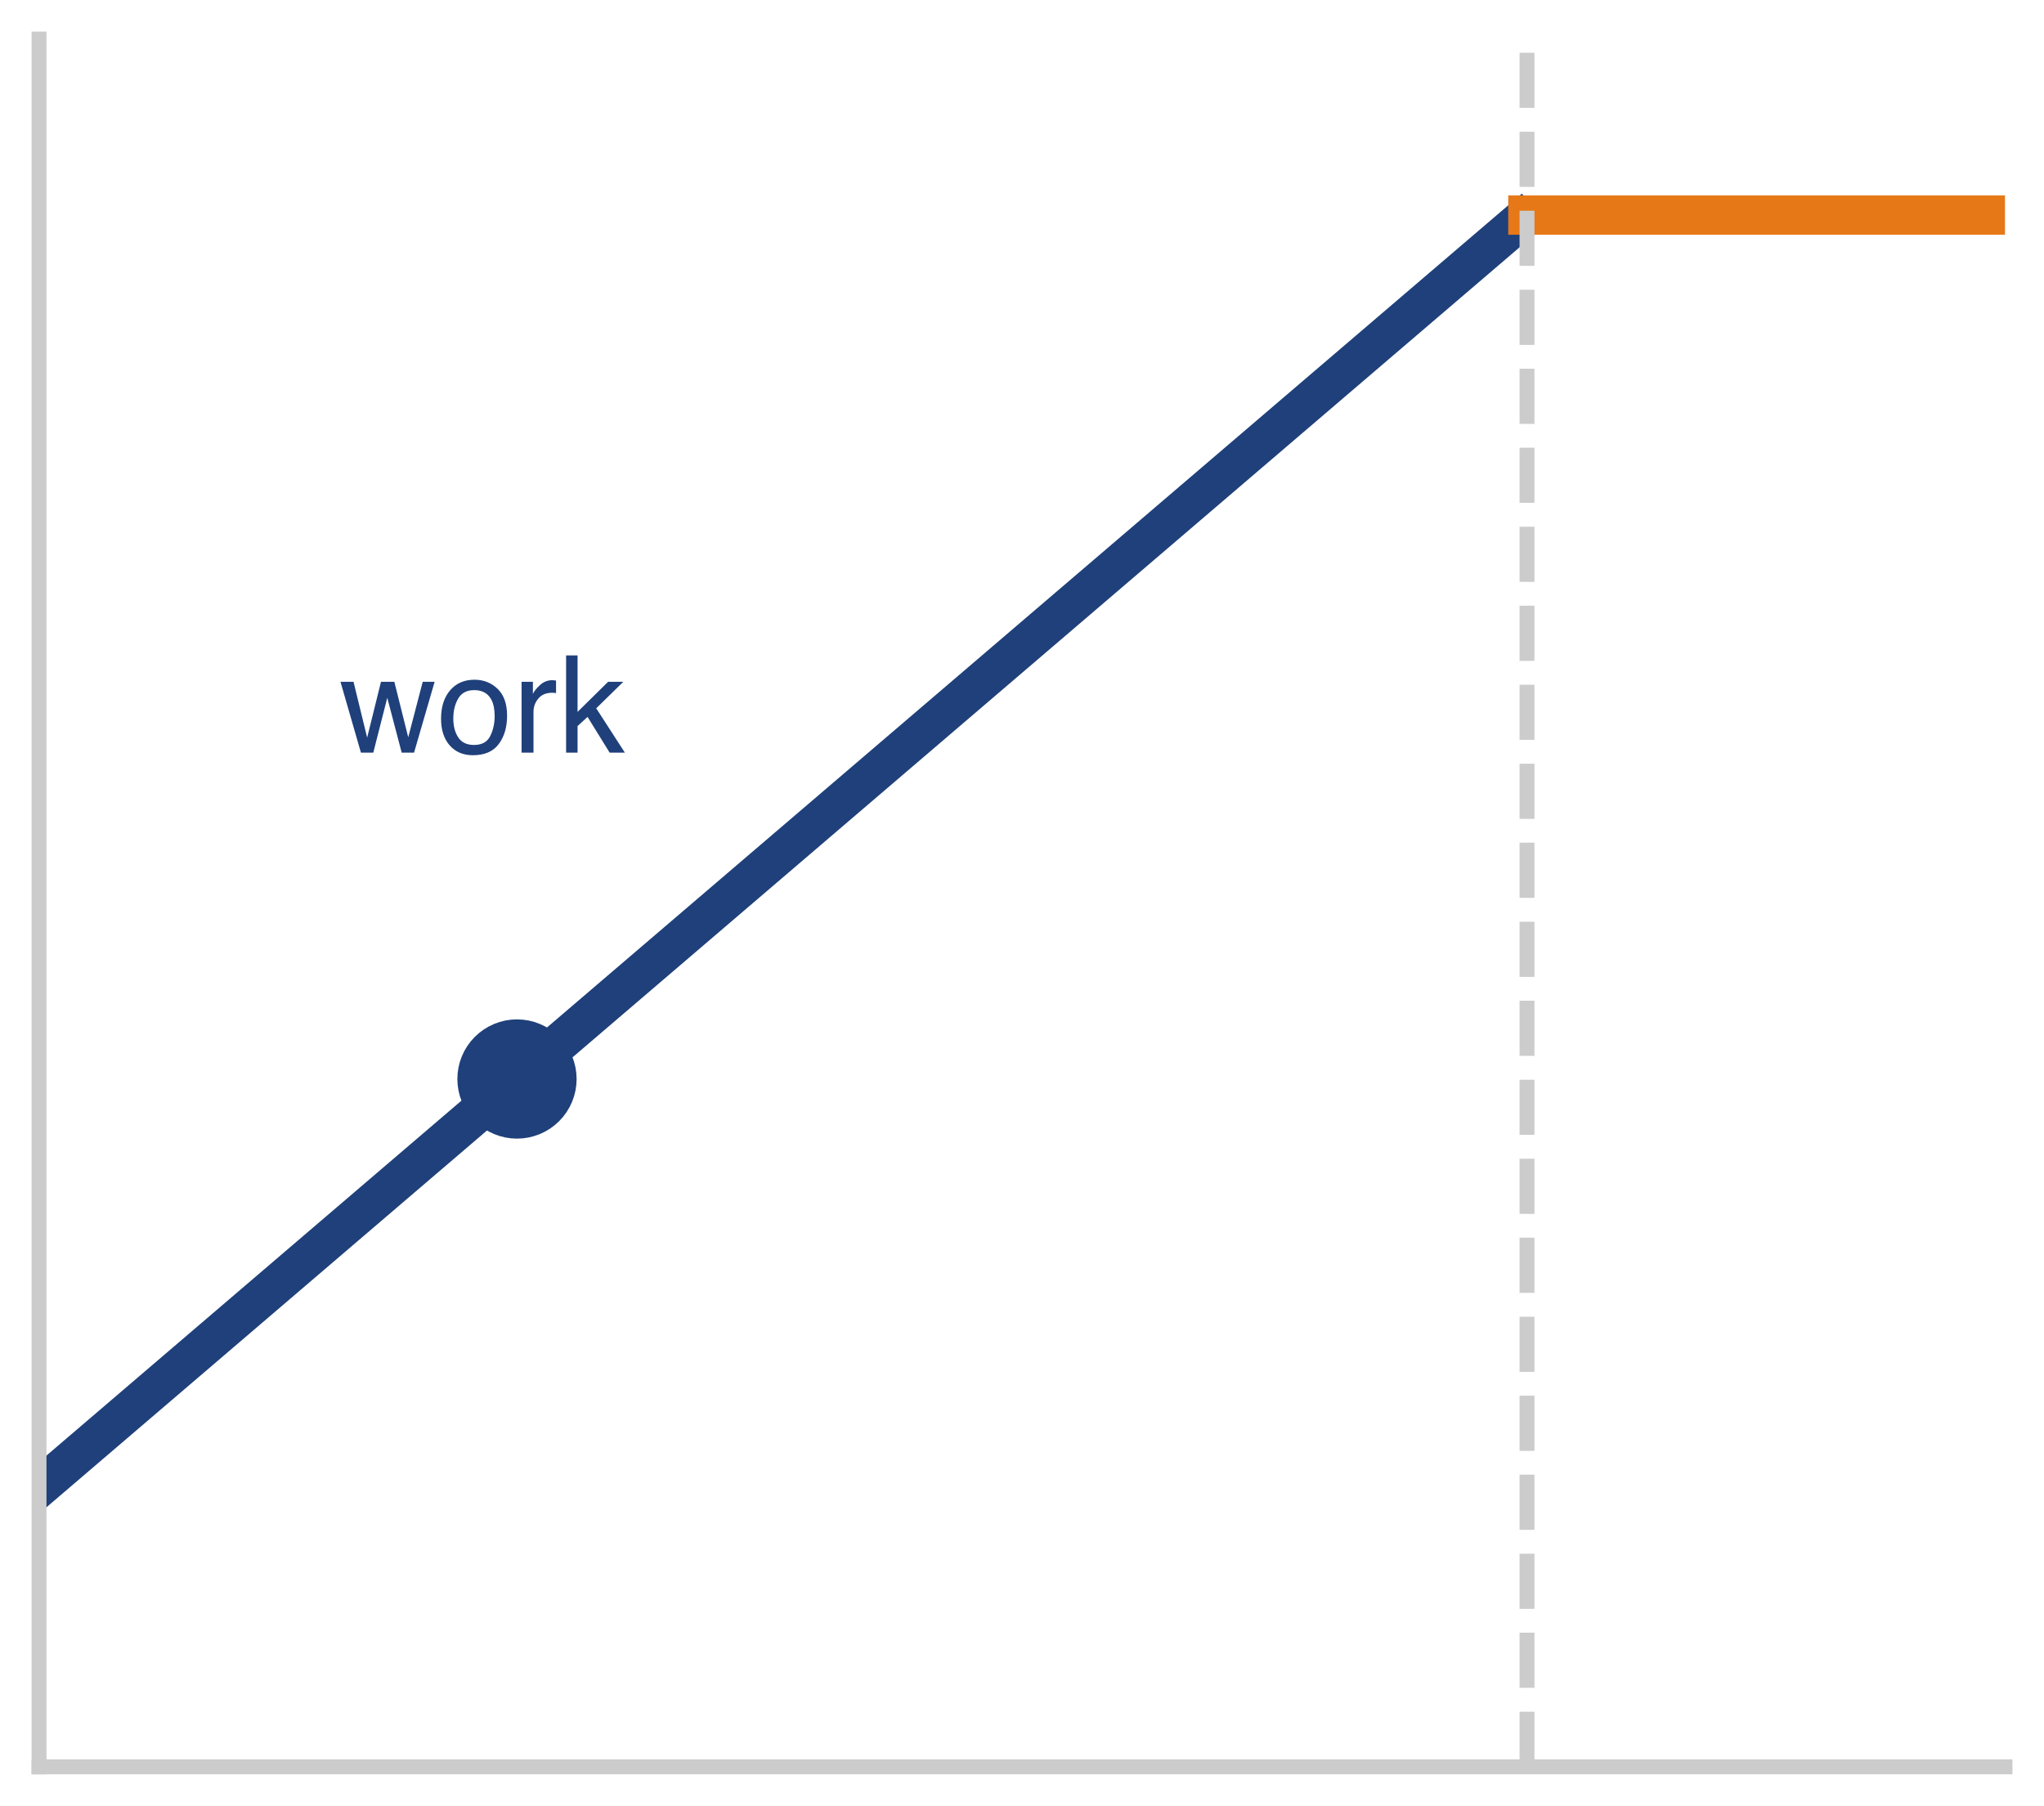
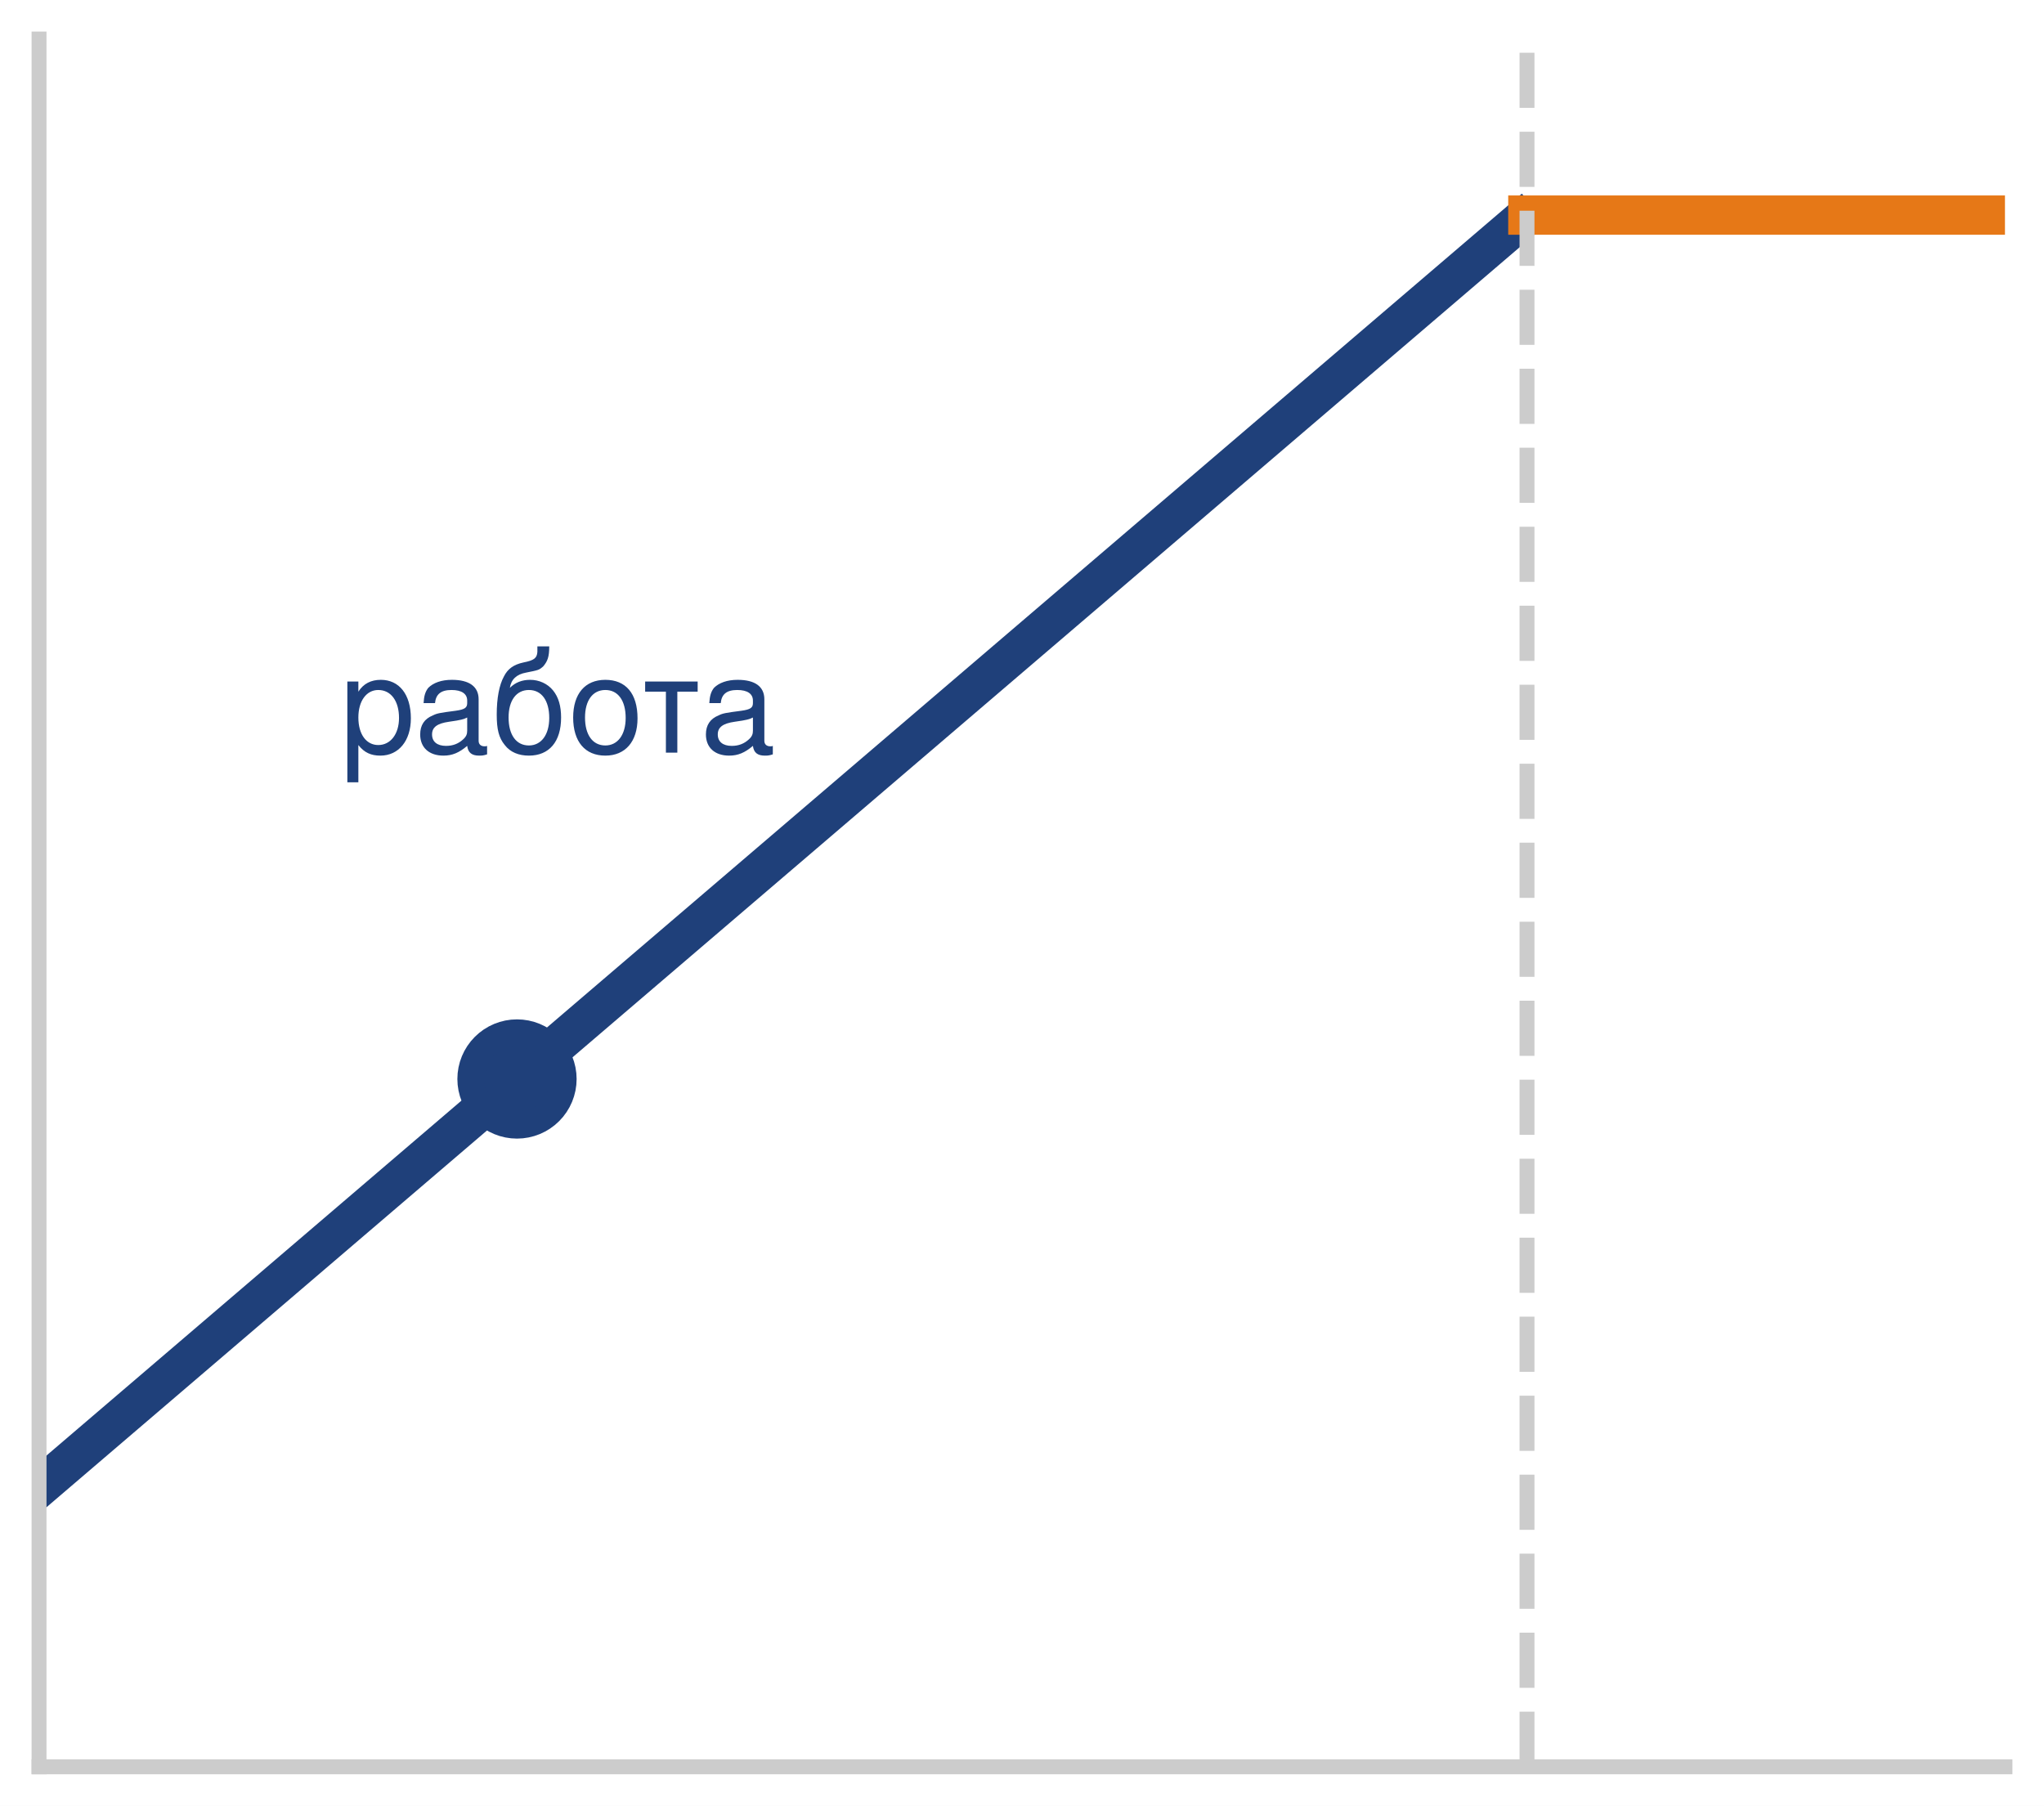
- <svg xmlns="http://www.w3.org/2000/svg" xmlns:xlink="http://www.w3.org/1999/xlink" width="75.42pt" height="66.636pt" viewBox="0 0 75.42 66.636" version="1.1" font-family="Helvetica Neue, Helvetica, Arial, sans-serif">
+ <svg xmlns="http://www.w3.org/2000/svg" xmlns:xlink="http://www.w3.org/1999/xlink" width="301.68" height="266.54" viewBox="0 0 75.42 66.636" version="1.1" font-family="Helvetica Neue, Helvetica, Arial, sans-serif">
  <defs>
    <style type="text/css">*{stroke-linejoin: round; stroke-linecap: butt}</style>
  </defs>
  <g id="figure_1">
    <g id="patch_1">
      <path d="M 0 66.636 L 75.42 66.636 L 75.42 0 L 0 0 z " style="fill: #ffffff" />
    </g>
    <g id="axes_1">
      <g id="patch_2">
        <path d="M 1.44 65.196 L 73.98 65.196 L 73.98 1.44 L 1.44 1.44 z " style="fill: #ffffff" />
      </g>
      <g id="matplotlib.axis_1">
        <g id="xtick_1">
          <g id="line2d_1" />
        </g>
        <g id="xtick_2">
          <g id="line2d_2" />
        </g>
        <g id="xtick_3">
          <g id="line2d_3" />
        </g>
        <g id="xtick_4">
          <g id="line2d_4" />
        </g>
        <g id="xtick_5">
          <g id="line2d_5" />
        </g>
        <g id="xtick_6">
          <g id="line2d_6" />
        </g>
        <g id="xtick_7">
          <g id="line2d_7" />
        </g>
        <g id="xtick_8">
          <g id="line2d_8" />
        </g>
        <g id="xtick_9">
          <g id="line2d_9" />
        </g>
        <g id="xtick_10">
          <g id="line2d_10" />
        </g>
        <g id="xtick_11">
          <g id="line2d_11" />
        </g>
        <g id="xtick_12">
          <g id="line2d_12" />
        </g>
        <g id="xtick_13">
          <g id="line2d_13" />
        </g>
        <g id="xtick_14">
          <g id="line2d_14" />
        </g>
        <g id="xtick_15">
          <g id="line2d_15" />
        </g>
        <g id="xtick_16">
          <g id="line2d_16" />
        </g>
        <g id="xtick_17">
          <g id="line2d_17" />
        </g>
        <g id="xtick_18">
          <g id="line2d_18" />
        </g>
        <g id="xtick_19">
          <g id="line2d_19" />
        </g>
        <g id="xtick_20">
          <g id="line2d_20" />
        </g>
        <g id="xtick_21">
          <g id="line2d_21" />
        </g>
        <g id="xtick_22">
          <g id="line2d_22" />
        </g>
        <g id="xtick_23">
          <g id="line2d_23" />
        </g>
        <g id="xtick_24">
          <g id="line2d_24" />
        </g>
      </g>
      <g id="matplotlib.axis_2">
        <g id="ytick_1">
          <g id="line2d_25" />
        </g>
        <g id="ytick_2">
          <g id="line2d_26" />
        </g>
        <g id="ytick_3">
          <g id="line2d_27" />
        </g>
        <g id="ytick_4">
          <g id="line2d_28" />
        </g>
        <g id="ytick_5">
          <g id="line2d_29" />
        </g>
        <g id="ytick_6">
          <g id="line2d_30" />
        </g>
        <g id="ytick_7">
          <g id="line2d_31" />
        </g>
        <g id="ytick_8">
          <g id="line2d_32" />
        </g>
        <g id="ytick_9">
          <g id="line2d_33" />
        </g>
        <g id="ytick_10">
          <g id="line2d_34" />
        </g>
        <g id="ytick_11">
          <g id="line2d_35" />
        </g>
        <g id="ytick_12">
          <g id="line2d_36" />
        </g>
        <g id="ytick_13">
          <g id="line2d_37" />
        </g>
        <g id="ytick_14">
          <g id="line2d_38" />
        </g>
        <g id="ytick_15">
          <g id="line2d_39" />
        </g>
        <g id="ytick_16">
          <g id="line2d_40" />
        </g>
        <g id="ytick_17">
          <g id="line2d_41" />
        </g>
        <g id="ytick_18">
          <g id="line2d_42" />
        </g>
        <g id="ytick_19">
          <g id="line2d_43" />
        </g>
        <g id="ytick_20">
          <g id="line2d_44" />
        </g>
        <g id="ytick_21">
          <g id="line2d_45" />
        </g>
        <g id="ytick_22">
          <g id="line2d_46" />
        </g>
        <g id="ytick_23">
          <g id="line2d_47" />
        </g>
        <g id="ytick_24">
          <g id="line2d_48" />
        </g>
      </g>
      <g id="line2d_49">
        <path d="M 1.44 54.899 L 56.073 8.169 L 56.073 8.169 " clip-path="url(#pb95f9e5162)" style="fill: none; stroke: #1F407A; stroke-width: 1.45; stroke-linecap: square" />
      </g>
      <g id="line2d_50">
        <path d="M 56.376 7.937 L 56.68 7.937 L 56.983 7.937 L 57.287 7.937 L 57.59 7.937 L 57.894 7.937 L 58.197 7.937 L 58.501 7.937 L 58.804 7.937 L 59.108 7.937 L 59.411 7.937 L 59.715 7.937 L 60.018 7.937 L 60.322 7.937 L 60.625 7.937 L 60.929 7.937 L 61.232 7.937 L 61.536 7.937 L 61.839 7.937 L 62.143 7.937 L 62.446 7.937 L 62.75 7.937 L 63.053 7.937 L 63.357 7.937 L 63.661 7.937 L 63.964 7.937 L 64.268 7.937 L 64.571 7.937 L 64.875 7.937 L 65.178 7.937 L 65.482 7.937 L 65.785 7.937 L 66.089 7.937 L 66.392 7.937 L 66.696 7.937 L 66.999 7.937 L 67.303 7.937 L 67.606 7.937 L 67.91 7.937 L 68.213 7.937 L 68.517 7.937 L 68.82 7.937 L 69.124 7.937 L 69.427 7.937 L 69.731 7.937 L 70.034 7.937 L 70.338 7.937 L 70.641 7.937 L 70.945 7.937 L 71.248 7.937 L 71.552 7.937 L 71.855 7.937 L 72.159 7.937 L 72.462 7.937 L 72.766 7.937 L 73.069 7.937 L 73.373 7.937 L 73.676 7.937 L 73.98 7.937 " clip-path="url(#pb95f9e5162)" style="fill: none; stroke: #e67817; stroke-width: 1.45; stroke-linecap: square" />
      </g>
      <g id="line2d_51">
        <path d="M 56.344 65.196 L 56.344 1.44 " clip-path="url(#pb95f9e5162)" style="fill: none; stroke-dasharray: 2.035,0.88; stroke-dashoffset: 0; stroke: #cccccc; stroke-width: 0.55" />
      </g>
      <g id="patch_3">
        <path d="M 1.44 65.196 L 1.44 1.44 " style="fill: none; stroke: #cccccc; stroke-width: 0.55; stroke-linejoin: miter; stroke-linecap: square" />
      </g>
      <g id="patch_4">
        <path d="M 1.44 65.196 L 73.98 65.196 " style="fill: none; stroke: #cccccc; stroke-width: 0.55; stroke-linejoin: miter; stroke-linecap: square" />
      </g>
      <g id="line2d_52">
        <defs>
          <path id="m3a64f1ad0f" d="M 0 1.7 C 0.451 1.7 0.883 1.521 1.202 1.202 C 1.521 0.883 1.7 0.451 1.7 0 C 1.7 -0.451 1.521 -0.883 1.202 -1.202 C 0.883 -1.521 0.451 -1.7 0 -1.7 C -0.451 -1.7 -0.883 -1.521 -1.202 -1.202 C -1.521 -0.883 -1.7 -0.451 -1.7 0 C -1.7 0.451 -1.521 0.883 -1.202 1.202 C -0.883 1.521 -0.451 1.7 0 1.7 z " style="stroke: #1F407A" />
        </defs>
        <g clip-path="url(#pb95f9e5162)">
          <use xlink:href="#m3a64f1ad0f" x="19.076" y="39.815" style="fill: #1F407A; stroke: #1F407A" />
        </g>
      </g>
      <g id="text_1">
-         <g id="patch_5">
-           <path d="M 12.519 29.415 L 23.076 29.415 Q 23.676 29.415 23.676 28.815 L 23.676 24.186 Q 23.676 23.586 23.076 23.586 L 12.519 23.586 Q 11.919 23.586 11.919 24.186 L 11.919 28.815 Q 11.919 29.415 12.519 29.415 z " style="fill: #ffffff; opacity: 0.92" />
-         </g>
-         <g style="fill: #1F407A" transform="translate(12.5193 27.77239) scale(0.05 -0.05)">
-           <defs>
-             <path id="Helvetica-77" d="M 672 3347 L 1316 709 L 1969 3347 L 2600 3347 L 3256 725 L 3941 3347 L 4503 3347 L 3531 0 L 2947 0 L 2266 2591 L 1606 0 L 1022 0 L 56 3347 L 672 3347 z " transform="scale(0.015625)" />
-             <path id="Helvetica-6f" d="M 1741 363 Q 2300 363 2508 786 Q 2716 1209 2716 1728 Q 2716 2197 2566 2491 Q 2328 2953 1747 2953 Q 1231 2953 997 2559 Q 763 2166 763 1609 Q 763 1075 997 719 Q 1231 363 1741 363 z M 1763 3444 Q 2409 3444 2856 3012 Q 3303 2581 3303 1744 Q 3303 934 2909 406 Q 2516 -122 1688 -122 Q 997 -122 590 345 Q 184 813 184 1600 Q 184 2444 612 2944 Q 1041 3444 1763 3444 z M 1744 3428 L 1744 3428 z " transform="scale(0.015625)" />
-             <path id="Helvetica-72" d="M 428 3347 L 963 3347 L 963 2769 Q 1028 2938 1284 3180 Q 1541 3422 1875 3422 Q 1891 3422 1928 3419 Q 1966 3416 2056 3406 L 2056 2813 Q 2006 2822 1964 2825 Q 1922 2828 1872 2828 Q 1447 2828 1219 2554 Q 991 2281 991 1925 L 991 0 L 428 0 L 428 3347 z " transform="scale(0.015625)" />
-             <path id="Helvetica-6b" d="M 400 4591 L 941 4591 L 941 1925 L 2384 3347 L 3103 3347 L 1822 2094 L 3175 0 L 2456 0 L 1413 1688 L 941 1256 L 941 0 L 400 0 L 400 4591 z " transform="scale(0.015625)" />
-           </defs>
-           <use xlink:href="#Helvetica-77" />
-           <use xlink:href="#Helvetica-6f" transform="translate(72.2168 0)" />
-           <use xlink:href="#Helvetica-72" transform="translate(127.832 0)" />
-           <use xlink:href="#Helvetica-6b" transform="translate(161.1328 0)" />
-         </g>
+         <text x="12.519" y="27.772" font-size="5.00" fill="#1F407A" text-anchor="start">работа</text>
      </g>
    </g>
  </g>
  <defs>
    <clipPath id="pb95f9e5162">
      <rect x="1.44" y="1.44" width="72.54" height="63.756" />
    </clipPath>
  </defs>
</svg>
